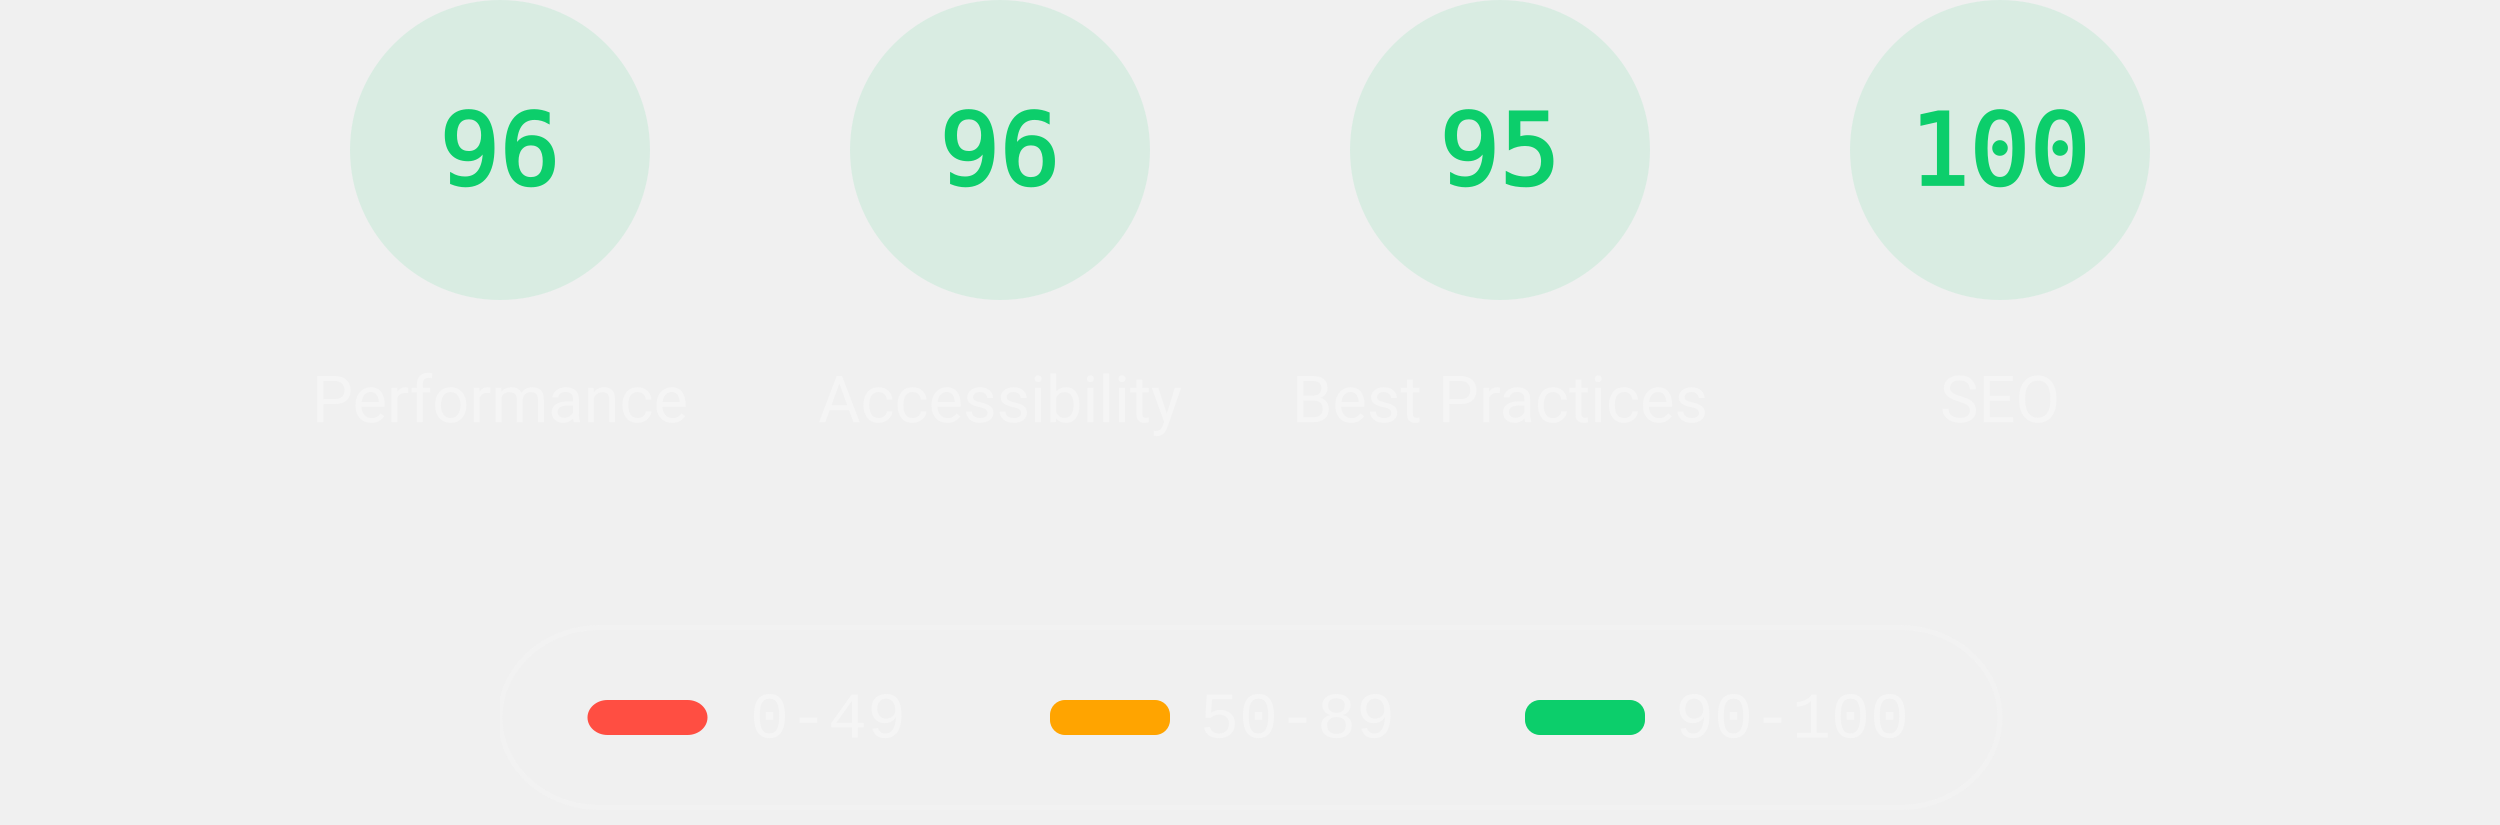
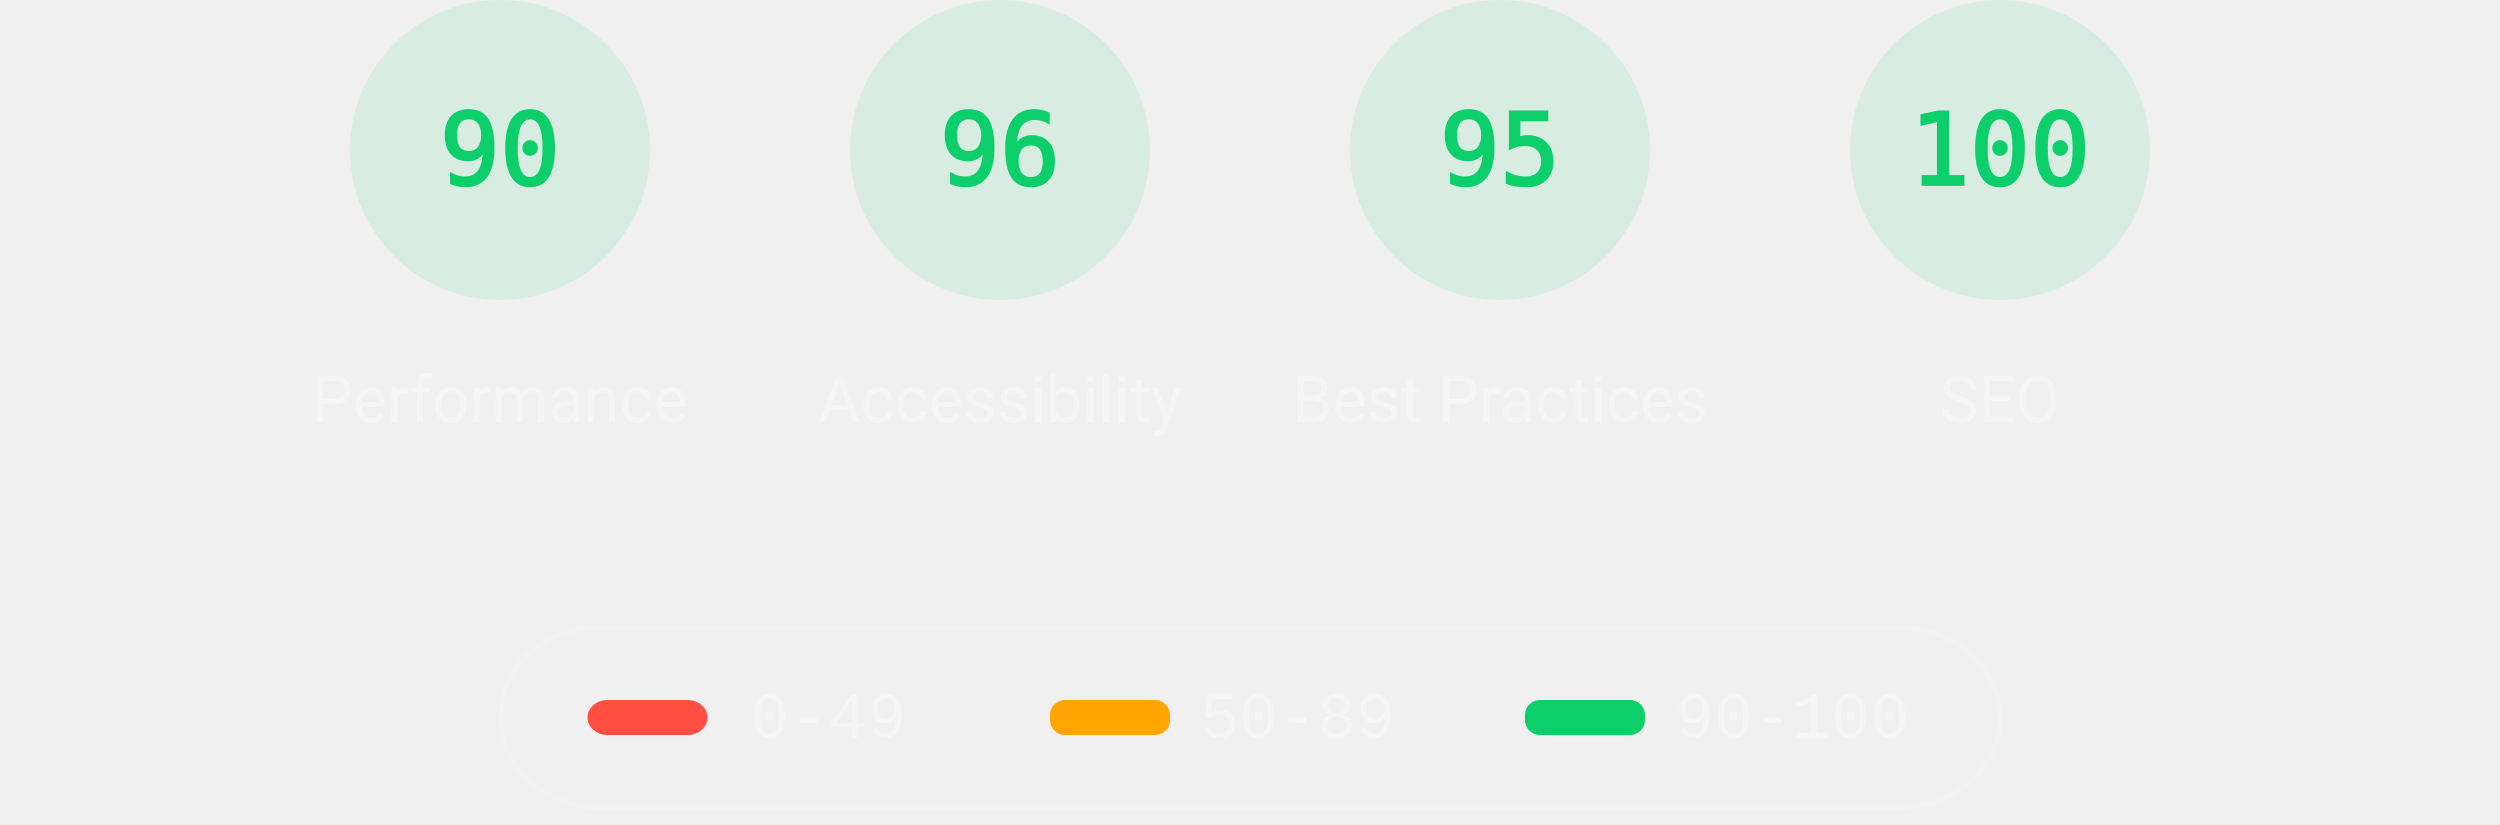
<svg xmlns="http://www.w3.org/2000/svg" class="theme--dark" fill="none" width="1000" height="330">
  <style>
			.gauge-base {
				opacity: 0.1
			}

			.gauge-arc {
				fill: none;
				animation-delay: 250ms;
				stroke-linecap: round;
				transform: rotate(-90deg);
				transform-origin: 100px 60px;
				animation: load-gauge 1s ease forwards
			}

			.guage-text {
				font-size: 40px;
				font-family: monospace;
				text-align: center
			}

			.guage-red {
				color: #ff4e42;
				fill: #ff4e42;
				stroke: #ff4e42
			}
			.guage-orange {
				color: #ffa400;
				fill: #ffa400;
				stroke: #ffa400
			}
			.guage-green {
				color: #0cce6b;
				fill: #0cce6b;
				stroke: #0cce6b
			}
			.theme--agnostic .guage-undefined {
				color: #5c5c5c;
				fill: #5c5c5c;
				stroke: #5c5c5c
			}
			.theme--light .guage-undefined {
				color: #1e1e1e;
				fill: #1e1e1e;
				stroke: #1e1e1e
			}
			.theme--dark .guage-undefined {
				color: #f5f5f5;
				fill: #f5f5f5;
				stroke: #f5f5f5
			}

			.guage-title {
				stroke: none;
				font-size: 26px;
				line-height: 26px;
				font-family: Roboto, Halvetica, Arial, sans-serif
			}
			.metric.guage-title {
				font-family: 'Courier New', Courier, monospace
			}
			.theme--agnostic .guage-title {
				color: #737373;
				fill: #737373
			}
			.theme--light .guage-title {
				color: #212121;
				fill: #212121
			}
			.theme--dark .guage-title {
				color: #f5f5f5;
				fill: #f5f5f5
			}

			@keyframes load-gauge {
				from {
					stroke-dasharray: 0 352.858
				}
			}
			.lh-gauge--pwa__disc {
				fill: #e0e0e0
			}
			.lh-gauge--pwa__logo {
				position: relative;
				fill: #b0b0b0
			}
			.lh-gauge--pwa__invisible {
				display: none
			}
			.lh-gauge--pwa__visible {
				display: inline
			}
			.guage-invisible {
				display: none
			}
			.lh-gauge--pwa__logo--primary-color {
				fill: #304ffe
			}
			.theme--agnostic .lh-gauge--pwa__logo--secondary-color {
				fill: #787878
			}
			.theme--light .lh-gauge--pwa__logo--secondary-color {
				fill: #3d3d3d
			}
			.theme--dark .lh-gauge--pwa__logo--secondary-color {
				fill: #d8b6b6
			}
			.theme--light #svg_2 {
				stroke: #00000022
			}
			.theme--agnostic #svg_2 {
				stroke: #616161
			}
			.theme--light #svg_2 {
				stroke: #00000022
			}
			.theme--dark #svg_2 {
				stroke: #f5f5f566
			}
		</style>
  <svg class="guage-div guage-perf guage-green" viewBox="0 0 200 200" width="200" height="200" x="100" y="0">
    <circle class="gauge-base" r="56" cx="100" cy="60" stroke-width="8" />
-     <circle class="gauge-arc guage-arc-1" r="56" cx="100" cy="60" stroke-width="8" style="stroke-dasharray: 337.784, 351.858;" />
-     <text class="guage-text" x="100px" y="60px" alignment-baseline="central" dominant-baseline="central" text-anchor="middle">96</text>
+     <circle class="gauge-arc guage-arc-1" r="56" cx="100" cy="60" stroke-width="8" style="stroke-dasharray: 316.672, 351.858;" />
+     <text class="guage-text" x="100px" y="60px" alignment-baseline="central" dominant-baseline="central" text-anchor="middle">90</text>
    <text class="guage-title" x="100px" y="160px" alignment-baseline="central" dominant-baseline="central" text-anchor="middle">Performance</text>
  </svg>
  <svg class="guage-div guage-acc guage-green" viewBox="0 0 200 200" width="200" height="200" x="300" y="0">
    <circle class="gauge-base" r="56" cx="100" cy="60" stroke-width="8" />
    <circle class="gauge-arc guage-arc-2" r="56" cx="100" cy="60" stroke-width="8" style="stroke-dasharray: 337.784, 351.858;" />
    <text class="guage-text" x="100px" y="60px" alignment-baseline="central" dominant-baseline="central" text-anchor="middle">96</text>
    <text class="guage-title" x="100px" y="160px" alignment-baseline="central" dominant-baseline="central" text-anchor="middle">Accessibility</text>
  </svg>
  <svg class="guage-div guage-best guage-green" viewBox="0 0 200 200" width="200" height="200" x="500" y="0">
    <circle class="gauge-base" r="56" cx="100" cy="60" stroke-width="8" />
    <circle class="gauge-arc guage-arc-3" r="56" cx="100" cy="60" stroke-width="8" style="stroke-dasharray: 334.265, 351.858;" />
    <text class="guage-text" x="100px" y="60px" alignment-baseline="central" dominant-baseline="central" text-anchor="middle">95</text>
    <text class="guage-title" x="100px" y="160px" alignment-baseline="central" dominant-baseline="central" text-anchor="middle">Best Practices</text>
  </svg>
  <svg class="guage-div guage-seo guage-green" viewBox="0 0 200 200" width="200" height="200" x="700" y="0">
    <circle class="gauge-base" r="56" cx="100" cy="60" stroke-width="8" />
    <circle class="gauge-arc guage-arc-4" r="56" cx="100" cy="60" stroke-width="8" style="stroke-dasharray: 351.858, 351.858;" />
    <text class="guage-text" x="100px" y="60px" alignment-baseline="central" dominant-baseline="central" text-anchor="middle">100</text>
    <text class="guage-title" x="100px" y="160px" alignment-baseline="central" dominant-baseline="central" text-anchor="middle">SEO</text>
  </svg>
  <svg class="guage-div guage-pwa guage-invisible" viewBox="0 0 200 200" width="200" height="200" x="900" y="0">
    <svg viewBox="0 0 60 60" width="112" height="112" x="44" y="4">
      <defs>
        <linearGradient id="lh-gauge--pwa__check-circle__gradient-0" x1="50%" y1="0%" x2="50%" y2="100%">
          <stop stop-color="#00C852" offset="0%" />
          <stop stop-color="#009688" offset="100%" />
        </linearGradient>
        <linearGradient id="lh-gauge--pwa__installable__shadow-gradient-0" x1="76.056%" x2="24.111%" y1="82.995%" y2="24.735%">
          <stop stop-color="#A5D6A7" offset="0%" />
          <stop stop-color="#80CBC4" offset="100%" />
        </linearGradient>
        <linearGradient id="lh-gauge--pwa__fast-reliable__shadow-gradient-0" x1="76.056%" y1="82.995%" x2="25.678%" y2="26.493%">
          <stop stop-color="#64B5F6" offset="0%" />
          <stop stop-color="#2979FF" offset="100%" />
        </linearGradient>
        <g id="lh-gauge--pwa__fast-reliable-badge-0">
          <circle fill="#FFFFFF" cx="10" cy="10" r="10" />
          <path fill="#304FFE" d="M10 3.58l5.25 2.34v3.5c0 3.23-2.24 6.26-5.25 7-3.01-.74-5.25-3.77-5.25-7v-3.5L10 3.58zm-.47 10.74l2.76-4.83.03-.07c.04-.08 0-.24-.22-.24h-1.64l.47-3.26h-.47l-2.7 4.77c-.02.01.05-.1-.04.05-.09.16-.1.31.18.31h1.63l-.47 3.27h.47z" />
        </g>
        <g id="lh-gauge--pwa__installable-badge-0">
          <circle fill="#FFFFFF" cx="10" cy="10" r="10" />
          <path fill="#009688" d="M10 4.167A5.835 5.835 0 0 0 4.167 10 5.835 5.835 0 0 0 10 15.833 5.835 5.835 0 0 0 15.833 10 5.835 5.835 0 0 0 10 4.167zm2.917 6.416h-2.334v2.334H9.417v-2.334H7.083V9.417h2.334V7.083h1.166v2.334h2.334v1.166z" />
        </g>
      </defs>
      <g stroke="none" fill-rule="nonzero">
        <circle class="lh-gauge--pwa__disc" cx="30" cy="30" r="30" />
        <g class="lh-gauge--pwa__logo">
          <path d="M35.66 19.39l.7-1.75h2L37.4 15 38.6 12l3.4 9h-2.51l-.58-1.61z" />
          <path d="M33.52 21l3.65-9h-2.42l-2.5 5.82L30.5 12h-1.86l-1.9 5.82-1.35-2.65-1.21 3.72L25.4 21h2.38l1.72-5.2 1.64 5.2z" />
          <path fill-rule="nonzero" d="M20.3 17.91h1.48c.45 0 .85-.05 1.2-.15l.39-1.18 1.07-3.3a2.64 2.64 0 0 0-.28-.37c-.55-.6-1.36-.91-2.42-.91H18v9h2.3V17.9zm1.96-3.84c.22.22.33.5.33.87 0 .36-.1.65-.29.87-.2.23-.59.35-1.15.35h-.86v-2.41h.87c.52 0 .89.1 1.1.32z" />
        </g>
        <rect class="lh-gauge--pwa__component lh-gauge--pwa__na-line lh-gauge--pwa__invisible" fill="#FFFFFF" x="20" y="32" width="20" height="4" rx="2" />
        <g class="lh-gauge--pwa__component lh-gauge--pwa__fast-reliable-badge lh-gauge--pwa__invisible" transform="translate(20, 29)">
          <path fill="url(#lh-gauge--pwa__fast-reliable__shadow-gradient-0)" d="M33.63 19.49A30 30 0 0 1 16.2 30.36L3 17.14 17.14 3l16.49 16.49z" />
          <use href="#lh-gauge--pwa__fast-reliable-badge-0" />
        </g>
        <g class="lh-gauge--pwa__component lh-gauge--pwa__installable-badge lh-gauge--pwa__invisible" transform="translate(20, 29)">
          <path fill="url(#lh-gauge--pwa__installable__shadow-gradient-0)" d="M33.629 19.487c-4.272 5.453-10.391 9.39-17.415 10.869L3 17.142 17.142 3 33.63 19.487z" />
          <use href="#lh-gauge--pwa__installable-badge-0" />
        </g>
        <g class="lh-gauge--pwa__component lh-gauge--pwa__fast-reliable-installable-badges lh-gauge--pwa__invisible">
          <g transform="translate(8, 29)">
            <path fill="url(#lh-gauge--pwa__fast-reliable__shadow-gradient-0)" d="M16.321 30.463L3 17.143 17.142 3l22.365 22.365A29.864 29.864 0 0 1 22 31c-1.942 0-3.84-.184-5.679-.537z" />
            <use href="#lh-gauge--pwa__fast-reliable-badge-0" />
          </g>
          <g transform="translate(32, 29)">
            <path fill="url(#lh-gauge--pwa__installable__shadow-gradient-0)" d="M25.982 11.84a30.107 30.107 0 0 1-13.08 15.203L3 17.143 17.142 3l8.84 8.84z" />
            <use href="#lh-gauge--pwa__installable-badge-0" />
          </g>
        </g>
        <g class="lh-gauge--pwa__component lh-gauge--pwa__check-circle lh-gauge--pwa__invisible" transform="translate(18, 28)">
          <circle fill="#FFFFFF" cx="12" cy="12" r="12" />
          <path fill="url(#lh-gauge--pwa__check-circle__gradient-0)" d="M12 2a10 10 0 1 0 0 20 10 10 0 0 0 0-20zm-2 15l-5-5 1.41-1.41L10 14.17l7.59-7.59L19 8l-9 9z" />
        </g>
      </g>
    </svg>
    <text class="guage-title" y="160px" alignment-baseline="central" dominant-baseline="central" text-anchor="middle">
      <tspan x="100px" dy="-6px">Progressive</tspan>
      <tspan x="100px" dy="30px">Web App</tspan>
    </text>
  </svg>
  <svg width="604" height="76" x="200" y="250">
    <g>
      <rect fill="none" id="canvas_background" height="80" width="604" y="-1" x="-1" />
      <g display="none" overflow="visible" y="0" x="0" height="100%" width="100%" id="canvasGrid">
        <rect fill="url(#gridpattern)" stroke-width="0" y="0" x="0" height="100%" width="100%" />
      </g>
    </g>
    <g>
      <rect fill-opacity="0" stroke-width="2" rx="40" id="svg_2" height="72" width="600" y="1" x="0" fill="#000000" />
      <rect stroke="#000" rx="8" id="svg_3" height="14" width="48" y="30" x="35" stroke-opacity="null" stroke-width="0" fill="#ff4e42" />
      <rect stroke="#000" rx="6" id="svg_4" height="14" width="48" y="30" x="220" stroke-opacity="null" stroke-width="0" fill="#ffa400" />
      <rect stroke="#000" rx="6" id="svg_5" height="14" width="48" y="30" x="410" stroke-opacity="null" stroke-width="0" fill="#0cce6b" />
      <text class="metric guage-title" xml:space="preserve" text-anchor="start" font-size="26" id="svg_6" y="45" x="100" stroke-opacity="null" stroke-width="0" stroke="#000">0-49</text>
      <text class="metric guage-title" xml:space="preserve" text-anchor="start" font-size="26" id="svg_7" y="45" x="280" stroke-opacity="null" stroke-width="0" stroke="#000">50-89</text>
      <text class="metric guage-title" xml:space="preserve" text-anchor="start" font-size="26" id="svg_8" y="45" x="470" stroke-opacity="null" stroke-width="0" stroke="#000">90-100</text>
    </g>
  </svg>
</svg>
